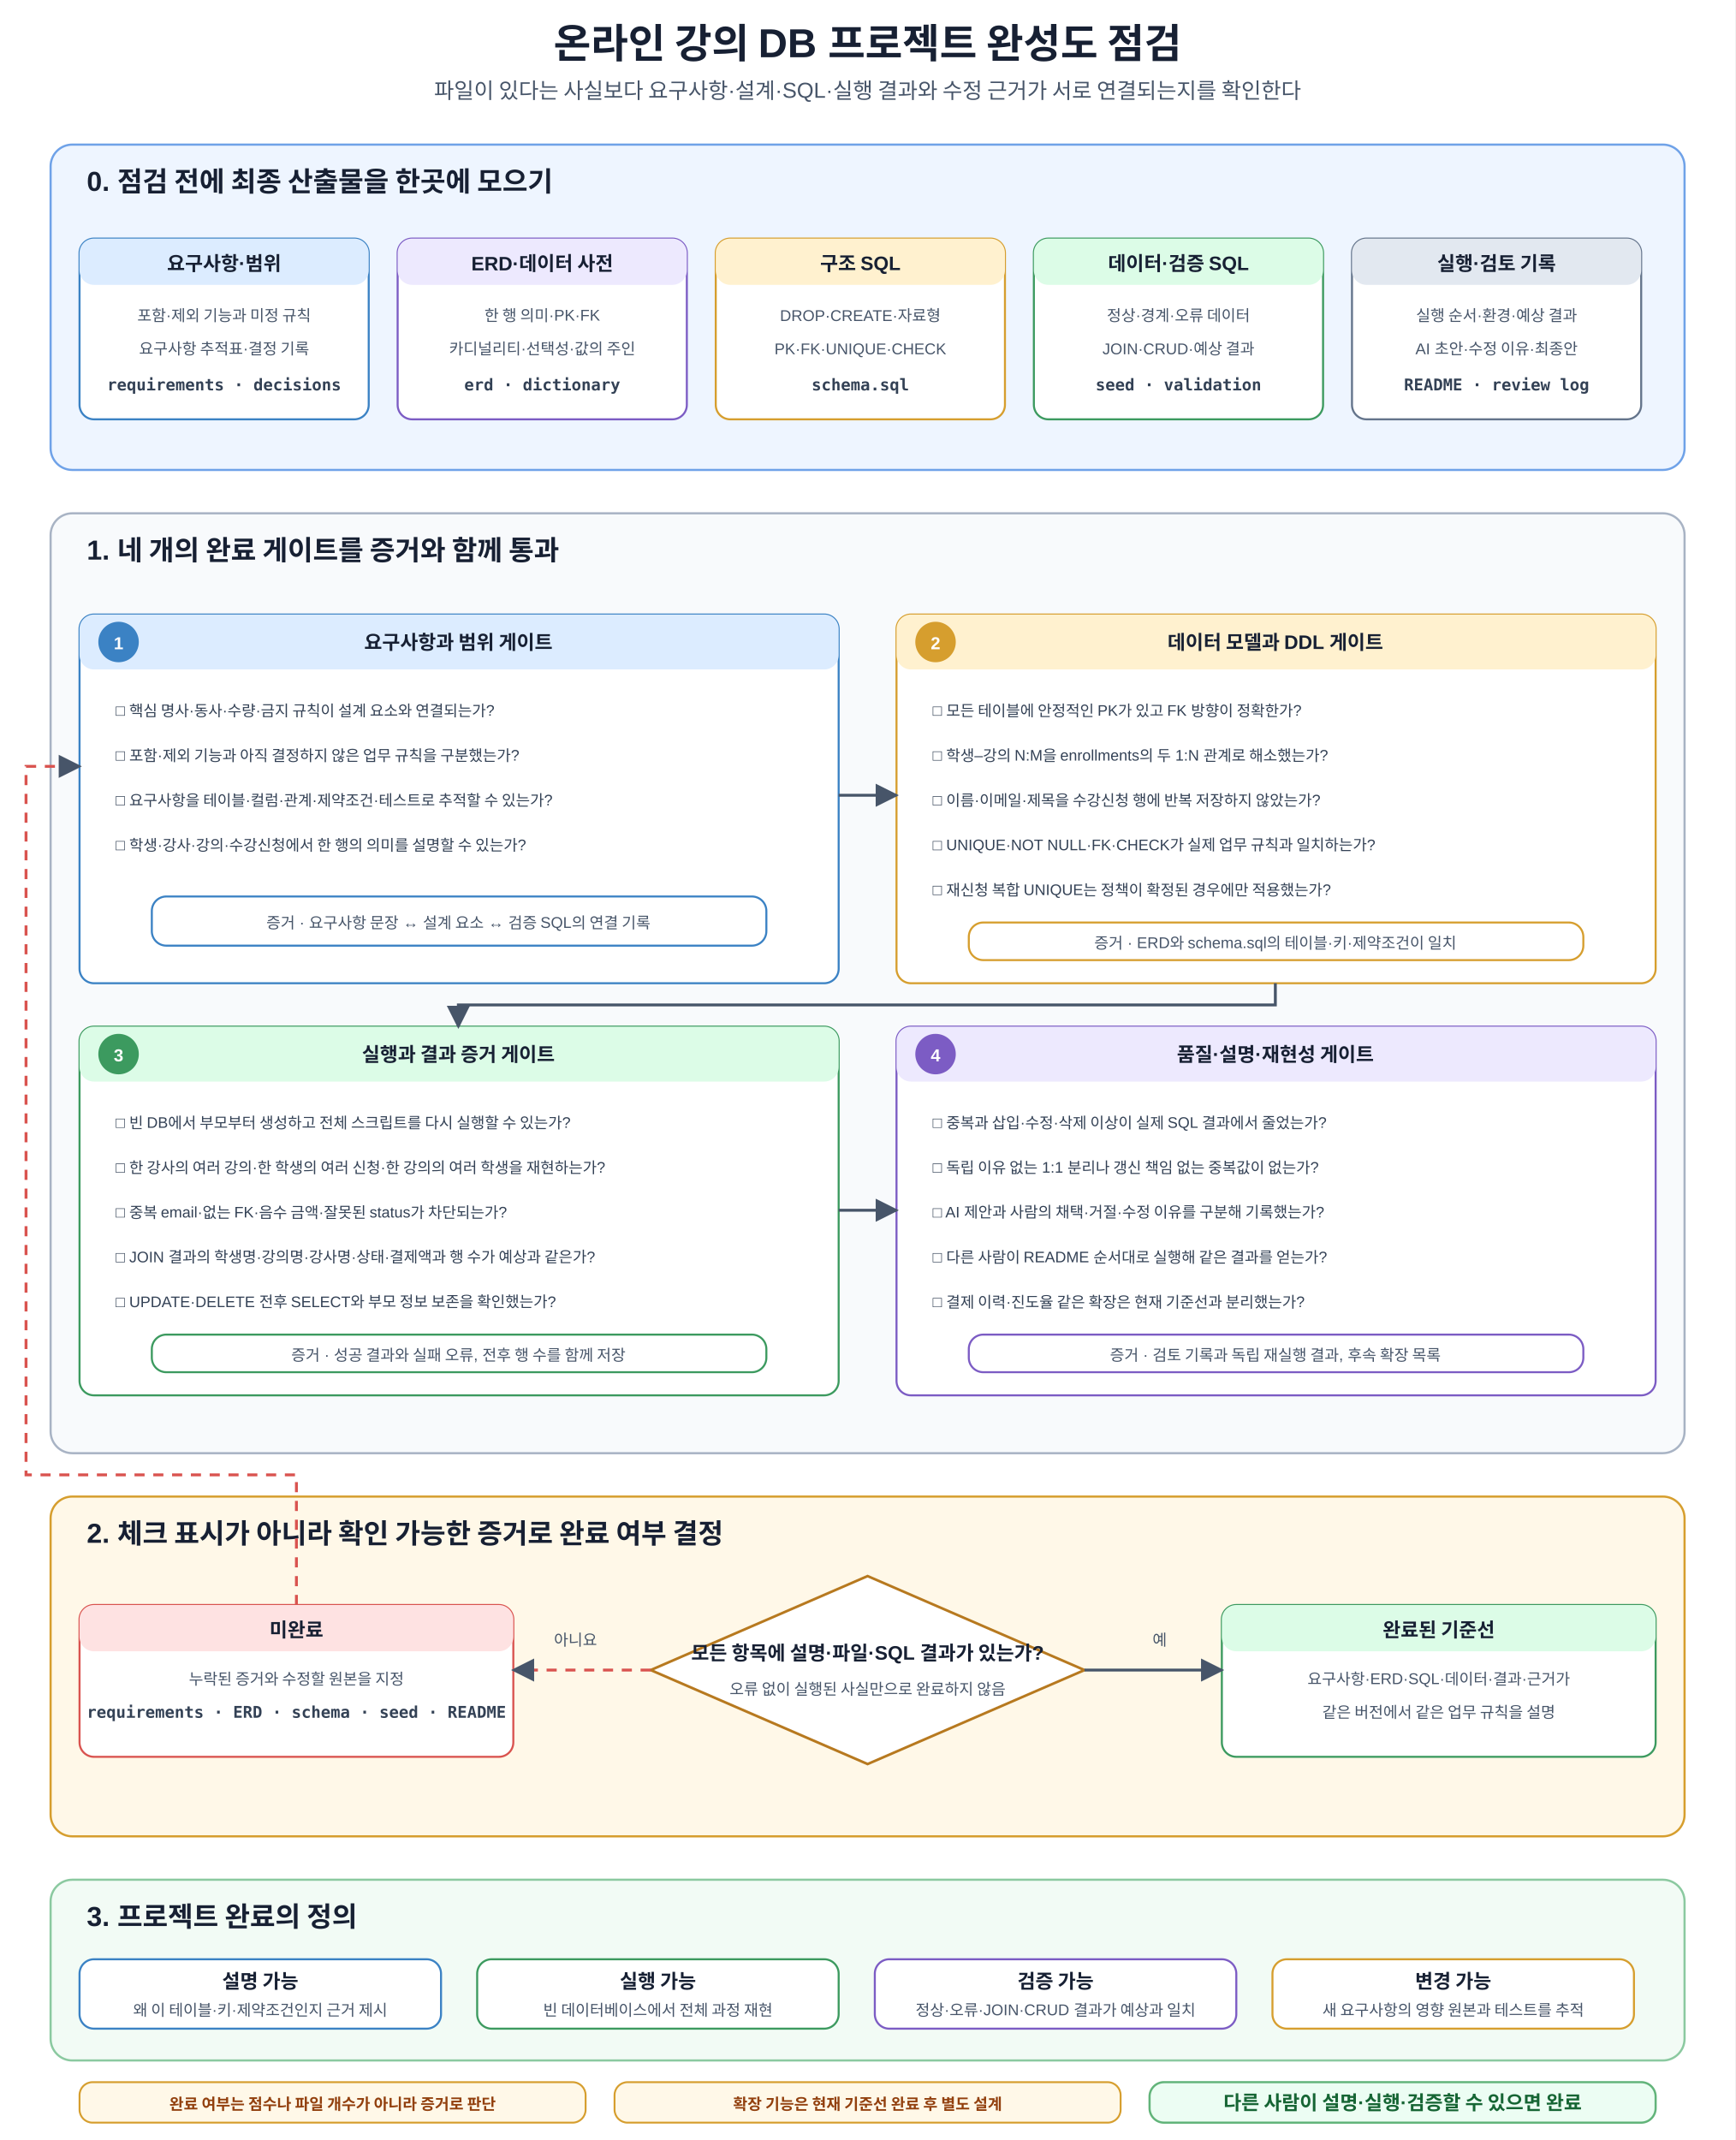
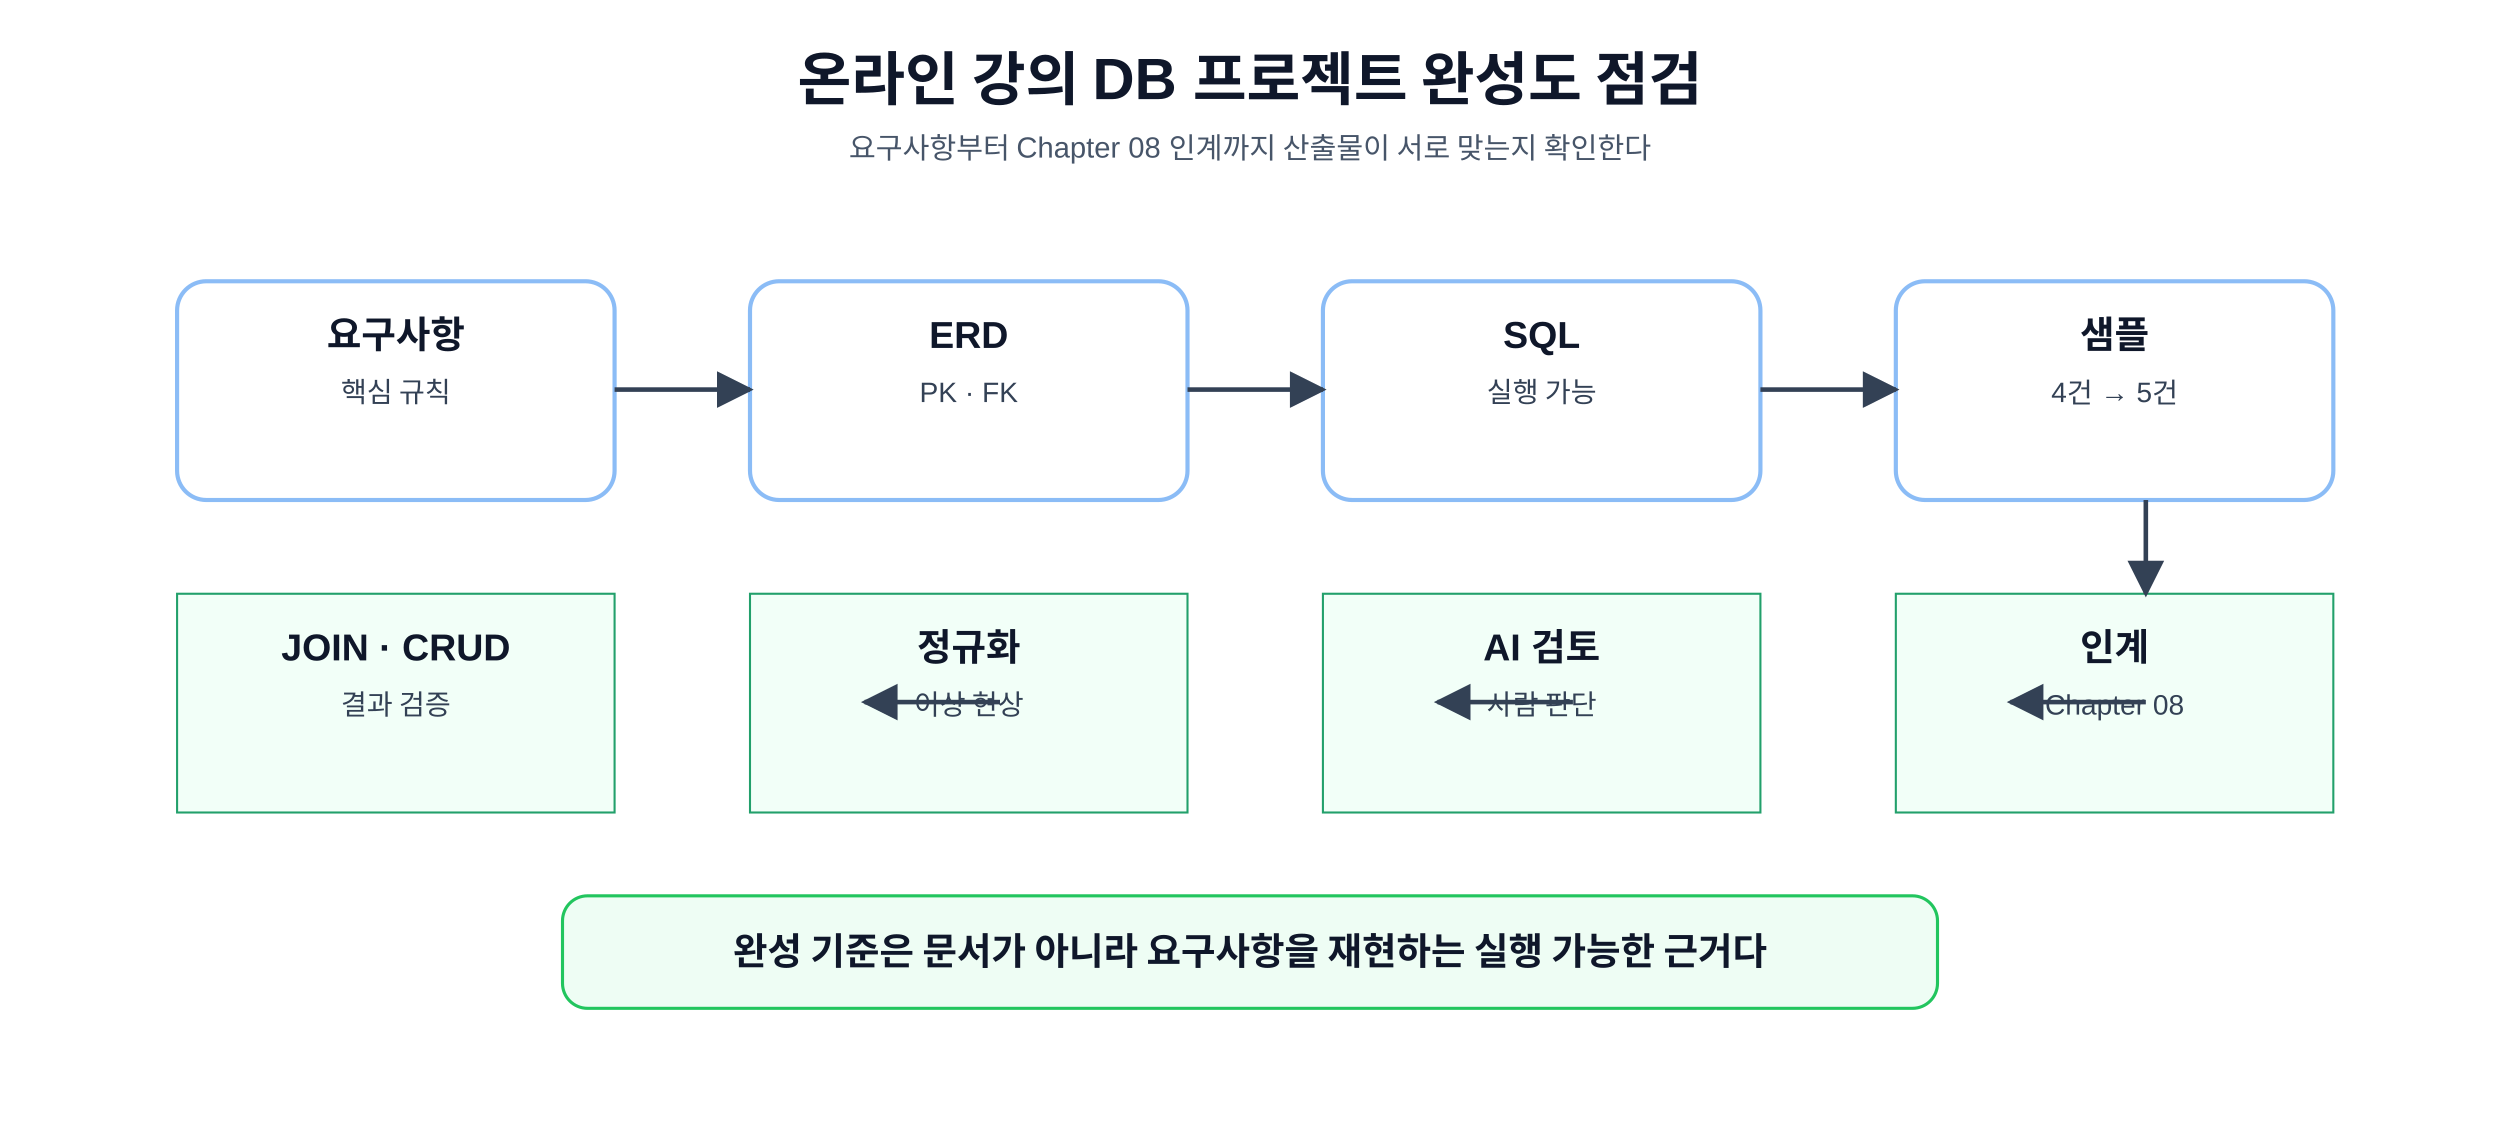
- <svg xmlns="http://www.w3.org/2000/svg" width="1200" height="1480" viewBox="0 0 1200 1480" role="img" aria-labelledby="title desc">
+ <svg xmlns="http://www.w3.org/2000/svg" width="100%" viewBox="0 0 1200 540" role="img" aria-labelledby="title desc">
  <defs>
-     <marker id="a" viewBox="0 0 10 10" refX="9" refY="5" markerWidth="8" markerHeight="8" orient="auto">
-       <path d="M0 0L10 5L0 10z" fill="#475569" />
+     <marker id="arrow" viewBox="0 0 10 10" refX="9" refY="5" markerWidth="8" markerHeight="8" orient="auto">
+       <path d="M0 0L10 5L0 10Z" fill="#334155" />
    </marker>
    <style>
-       text{font-family:Malgun Gothic,Apple SD Gothic Neo,Noto Sans KR,Arial,sans-serif;fill:#172033}
-       .t{font-size:28px;font-weight:700;text-anchor:middle}.s{font-size:15px;text-anchor:middle;fill:#475569}
-       .panel{stroke-width:1.5;rx:15}.outputs{fill:#eef5ff;stroke:#6fa2e8}.gates{fill:#f8fafc;stroke:#a8b3c4}.decisionPanel{fill:#fff8e8;stroke:#d69e2e}.done{fill:#f2fbf5;stroke:#8bc9a0}
-       .pt{font-size:19px;font-weight:700}.box{fill:#fff;stroke-width:1.4;rx:10}.blue{stroke:#3b82c4}.orange{stroke:#d69e2e}.green{stroke:#3c9a5f}.purple{stroke:#7c5cc4}.red{stroke:#d9534f}.gray{stroke:#64748b}
-       .h{font-size:13.5px;font-weight:700;text-anchor:middle}.m{font-size:10.8px;text-anchor:middle;fill:#475569}.code{font-family:Consolas,D2Coding,monospace;font-size:11.2px;font-weight:700;text-anchor:middle;fill:#334155}
-       .arr{stroke:#475569;stroke-width:2;fill:none;marker-end:url(#a)}.back{stroke:#d9534f;stroke-width:2;fill:none;stroke-dasharray:7 6;marker-end:url(#a)}
-       .tagB{fill:#dcecff}.tagO{fill:#fff1cf}.tagG{fill:#dcfce7}.tagP{fill:#ede9fe}.tagR{fill:#fee2e2}.tagX{fill:#e2e8f0}
-       .check{font-size:10.6px;fill:#334155}.num{font-size:12px;font-weight:700;text-anchor:middle;fill:#fff}.nB{fill:#3b82c4}.nO{fill:#d69e2e}.nG{fill:#3c9a5f}.nP{fill:#7c5cc4}
-       .decision{fill:#fff;stroke:#b7791f;stroke-width:1.8}.dt{font-size:13.5px;font-weight:700;text-anchor:middle}
-       .note{fill:#fff8e8;stroke:#d69e2e;stroke-width:1.3;rx:9}.nt{font-size:10.8px;font-weight:700;text-anchor:middle;fill:#92400e}.core{fill:#ecfdf3;stroke:#62b47a;stroke-width:1.5;rx:10}.cv{font-size:13.5px;font-weight:700;text-anchor:middle;fill:#166534}
-     </style>
+ text{font-family:"Malgun Gothic", "Apple SD Gothic Neo", "Noto Sans KR", Arial, sans-serif;fill:#0f172a} .title{font-size:28px;font-weight:700;text-anchor:middle} .sub{font-size:14px;fill:#475569;text-anchor:middle} .box{fill:#fff;stroke:#8bbcf6;stroke-width:2;rx:14} .green{stroke:#22a06b;fill:#f2fff8} .orange{stroke:#f59e0b;fill:#fff8eb} .purple{stroke:#8b5cf6;fill:#f7f3ff} .head{font-size:18px;font-weight:700;text-anchor:middle} .body{font-size:13.5px;text-anchor:middle;fill:#334155} .code{font-family:Consolas, D2Coding, "Courier New", monospace;font-size:13px;font-weight:700;text-anchor:middle;fill:#1d4ed8} .arrow{stroke:#334155;stroke-width:2.2;fill:none;marker-end:url(#arrow)} .dash{stroke:#ef4444;stroke-width:2;fill:none;stroke-dasharray:7 6;marker-end:url(#arrow)} .tag{font-size:12px;font-weight:700;fill:#2563eb;text-anchor:middle} .pk{fill:#dbeafe;stroke:#2563eb;stroke-width:1.4} .fk{fill:#ffedd5;stroke:#f97316;stroke-width:1.4} .note{fill:#eefdf4;stroke:#22c55e;stroke-width:1.5;rx:12} .small{font-size:12.5px;text-anchor:middle;fill:#334155}
+ </style>
  </defs>
-   <rect width="1200" height="1480" fill="#fff" />
-   <text x="600" y="40" class="t">온라인 강의 DB 프로젝트 완성도 점검</text>
-   <text x="600" y="68" class="s">파일이 있다는 사실보다 요구사항·설계·SQL·실행 결과와 수정 근거가 서로 연결되는지를 확인한다</text>
-   <rect x="35" y="100" width="1130" height="225" class="panel outputs" />
-   <text x="60" y="132" class="pt">0. 점검 전에 최종 산출물을 한곳에 모으기</text>
-   <rect x="55" y="165" width="200" height="125" class="box blue" />
-   <rect x="55" y="165" width="200" height="32" class="tagB" rx="10" />
-   <text x="155" y="187" class="h">요구사항·범위</text>
-   <text x="155" y="222" class="m">포함·제외 기능과 미정 규칙</text>
-   <text x="155" y="245" class="m">요구사항 추적표·결정 기록</text>
-   <text x="155" y="270" class="code">requirements · decisions</text>
-   <rect x="275" y="165" width="200" height="125" class="box purple" />
-   <rect x="275" y="165" width="200" height="32" class="tagP" rx="10" />
-   <text x="375" y="187" class="h">ERD·데이터 사전</text>
-   <text x="375" y="222" class="m">한 행 의미·PK·FK</text>
-   <text x="375" y="245" class="m">카디널리티·선택성·값의 주인</text>
-   <text x="375" y="270" class="code">erd · dictionary</text>
-   <rect x="495" y="165" width="200" height="125" class="box orange" />
-   <rect x="495" y="165" width="200" height="32" class="tagO" rx="10" />
-   <text x="595" y="187" class="h">구조 SQL</text>
-   <text x="595" y="222" class="m">DROP·CREATE·자료형</text>
-   <text x="595" y="245" class="m">PK·FK·UNIQUE·CHECK</text>
-   <text x="595" y="270" class="code">schema.sql</text>
-   <rect x="715" y="165" width="200" height="125" class="box green" />
-   <rect x="715" y="165" width="200" height="32" class="tagG" rx="10" />
-   <text x="815" y="187" class="h">데이터·검증 SQL</text>
-   <text x="815" y="222" class="m">정상·경계·오류 데이터</text>
-   <text x="815" y="245" class="m">JOIN·CRUD·예상 결과</text>
-   <text x="815" y="270" class="code">seed · validation</text>
-   <rect x="935" y="165" width="200" height="125" class="box gray" />
-   <rect x="935" y="165" width="200" height="32" class="tagX" rx="10" />
-   <text x="1035" y="187" class="h">실행·검토 기록</text>
-   <text x="1035" y="222" class="m">실행 순서·환경·예상 결과</text>
-   <text x="1035" y="245" class="m">AI 초안·수정 이유·최종안</text>
-   <text x="1035" y="270" class="code">README · review log</text>
-   <rect x="35" y="355" width="1130" height="650" class="panel gates" />
-   <text x="60" y="387" class="pt">1. 네 개의 완료 게이트를 증거와 함께 통과</text>
-   <rect x="55" y="425" width="525" height="255" class="box blue" />
-   <rect x="55" y="425" width="525" height="38" class="tagB" rx="10" />
-   <circle cx="82" cy="444" r="14" class="nB" />
-   <text x="82" y="449" class="num">1</text>
-   <text x="317" y="449" class="h">요구사항과 범위 게이트</text>
-   <text x="80" y="495" class="check">□ 핵심 명사·동사·수량·금지 규칙이 설계 요소와 연결되는가?</text>
-   <text x="80" y="526" class="check">□ 포함·제외 기능과 아직 결정하지 않은 업무 규칙을 구분했는가?</text>
-   <text x="80" y="557" class="check">□ 요구사항을 테이블·컬럼·관계·제약조건·테스트로 추적할 수 있는가?</text>
-   <text x="80" y="588" class="check">□ 학생·강사·강의·수강신청에서 한 행의 의미를 설명할 수 있는가?</text>
-   <rect x="105" y="620" width="425" height="34" class="box blue" />
-   <text x="317" y="642" class="m">증거 · 요구사항 문장 ↔ 설계 요소 ↔ 검증 SQL의 연결 기록</text>
-   <rect x="620" y="425" width="525" height="255" class="box orange" />
-   <rect x="620" y="425" width="525" height="38" class="tagO" rx="10" />
-   <circle cx="647" cy="444" r="14" class="nO" />
-   <text x="647" y="449" class="num">2</text>
-   <text x="882" y="449" class="h">데이터 모델과 DDL 게이트</text>
-   <text x="645" y="495" class="check">□ 모든 테이블에 안정적인 PK가 있고 FK 방향이 정확한가?</text>
-   <text x="645" y="526" class="check">□ 학생–강의 N:M을 enrollments의 두 1:N 관계로 해소했는가?</text>
-   <text x="645" y="557" class="check">□ 이름·이메일·제목을 수강신청 행에 반복 저장하지 않았는가?</text>
-   <text x="645" y="588" class="check">□ UNIQUE·NOT NULL·FK·CHECK가 실제 업무 규칙과 일치하는가?</text>
-   <text x="645" y="619" class="check">□ 재신청 복합 UNIQUE는 정책이 확정된 경우에만 적용했는가?</text>
-   <rect x="670" y="638" width="425" height="26" class="box orange" />
-   <text x="882" y="656" class="m">증거 · ERD와 schema.sql의 테이블·키·제약조건이 일치</text>
-   <rect x="55" y="710" width="525" height="255" class="box green" />
-   <rect x="55" y="710" width="525" height="38" class="tagG" rx="10" />
-   <circle cx="82" cy="729" r="14" class="nG" />
-   <text x="82" y="734" class="num">3</text>
-   <text x="317" y="734" class="h">실행과 결과 증거 게이트</text>
-   <text x="80" y="780" class="check">□ 빈 DB에서 부모부터 생성하고 전체 스크립트를 다시 실행할 수 있는가?</text>
-   <text x="80" y="811" class="check">□ 한 강사의 여러 강의·한 학생의 여러 신청·한 강의의 여러 학생을 재현하는가?</text>
-   <text x="80" y="842" class="check">□ 중복 email·없는 FK·음수 금액·잘못된 status가 차단되는가?</text>
-   <text x="80" y="873" class="check">□ JOIN 결과의 학생명·강의명·강사명·상태·결제액과 행 수가 예상과 같은가?</text>
-   <text x="80" y="904" class="check">□ UPDATE·DELETE 전후 SELECT와 부모 정보 보존을 확인했는가?</text>
-   <rect x="105" y="923" width="425" height="26" class="box green" />
-   <text x="317" y="941" class="m">증거 · 성공 결과와 실패 오류, 전후 행 수를 함께 저장</text>
-   <rect x="620" y="710" width="525" height="255" class="box purple" />
-   <rect x="620" y="710" width="525" height="38" class="tagP" rx="10" />
-   <circle cx="647" cy="729" r="14" class="nP" />
-   <text x="647" y="734" class="num">4</text>
-   <text x="882" y="734" class="h">품질·설명·재현성 게이트</text>
-   <text x="645" y="780" class="check">□ 중복과 삽입·수정·삭제 이상이 실제 SQL 결과에서 줄었는가?</text>
-   <text x="645" y="811" class="check">□ 독립 이유 없는 1:1 분리나 갱신 책임 없는 중복값이 없는가?</text>
-   <text x="645" y="842" class="check">□ AI 제안과 사람의 채택·거절·수정 이유를 구분해 기록했는가?</text>
-   <text x="645" y="873" class="check">□ 다른 사람이 README 순서대로 실행해 같은 결과를 얻는가?</text>
-   <text x="645" y="904" class="check">□ 결제 이력·진도율 같은 확장은 현재 기준선과 분리했는가?</text>
-   <rect x="670" y="923" width="425" height="26" class="box purple" />
-   <text x="882" y="941" class="m">증거 · 검토 기록과 독립 재실행 결과, 후속 확장 목록</text>
-   <path d="M580 550H620" class="arr" />
-   <path d="M882 680V695H317V710" class="arr" />
-   <path d="M580 837H620" class="arr" />
-   <rect x="35" y="1035" width="1130" height="235" class="panel decisionPanel" />
-   <text x="60" y="1067" class="pt">2. 체크 표시가 아니라 확인 가능한 증거로 완료 여부 결정</text>
-   <rect x="55" y="1110" width="300" height="105" class="box red" />
-   <rect x="55" y="1110" width="300" height="32" class="tagR" rx="10" />
-   <text x="205" y="1132" class="h">미완료</text>
-   <text x="205" y="1165" class="m">누락된 증거와 수정할 원본을 지정</text>
-   <text x="205" y="1188" class="code">requirements · ERD · schema · seed · README</text>
-   <polygon points="600,1090 750,1155 600,1220 450,1155" class="decision" />
-   <text x="600" y="1148" class="dt">모든 항목에 설명·파일·SQL 결과가 있는가?</text>
-   <text x="600" y="1172" class="m">오류 없이 실행된 사실만으로 완료하지 않음</text>
-   <rect x="845" y="1110" width="300" height="105" class="box green" />
-   <rect x="845" y="1110" width="300" height="32" class="tagG" rx="10" />
-   <text x="995" y="1132" class="h">완료된 기준선</text>
-   <text x="995" y="1165" class="m">요구사항·ERD·SQL·데이터·결과·근거가</text>
-   <text x="995" y="1188" class="m">같은 버전에서 같은 업무 규칙을 설명</text>
-   <path d="M450 1155H355" class="back" />
-   <path d="M750 1155H845" class="arr" />
-   <path d="M205 1110V1020H18V530H55" class="back" />
-   <text x="398" y="1138" class="m">아니요</text>
-   <text x="802" y="1138" class="m">예</text>
-   <rect x="35" y="1300" width="1130" height="125" class="panel done" />
-   <text x="60" y="1332" class="pt">3. 프로젝트 완료의 정의</text>
-   <rect x="55" y="1355" width="250" height="48" class="box blue" />
-   <text x="180" y="1375" class="h">설명 가능</text>
-   <text x="180" y="1394" class="m">왜 이 테이블·키·제약조건인지 근거 제시</text>
-   <rect x="330" y="1355" width="250" height="48" class="box green" />
-   <text x="455" y="1375" class="h">실행 가능</text>
-   <text x="455" y="1394" class="m">빈 데이터베이스에서 전체 과정 재현</text>
-   <rect x="605" y="1355" width="250" height="48" class="box purple" />
-   <text x="730" y="1375" class="h">검증 가능</text>
-   <text x="730" y="1394" class="m">정상·오류·JOIN·CRUD 결과가 예상과 일치</text>
-   <rect x="880" y="1355" width="250" height="48" class="box orange" />
-   <text x="1005" y="1375" class="h">변경 가능</text>
-   <text x="1005" y="1394" class="m">새 요구사항의 영향 원본과 테스트를 추적</text>
-   <rect x="55" y="1440" width="350" height="28" class="note" />
-   <text x="230" y="1459" class="nt">완료 여부는 점수나 파일 개수가 아니라 증거로 판단</text>
-   <rect x="425" y="1440" width="350" height="28" class="note" />
-   <text x="600" y="1459" class="nt">확장 기능은 현재 기준선 완료 후 별도 설계</text>
-   <rect x="795" y="1440" width="350" height="28" class="core" />
-   <text x="970" y="1459" class="cv">다른 사람이 설명·실행·검증할 수 있으면 완료</text>
+   <rect width="1200" height="540" fill="#ffffff" />
+   <text x="600" y="48" class="title">온라인 강의 DB 프로젝트 완성도 점검</text>
+   <text x="600" y="76" class="sub">요구사항부터 Chapter 08 인계까지 산출물이 서로 맞는지 확인한다</text>
+   <rect x="85" y="135" width="210" height="105" class="box" />
+   <text x="190.0" y="167" class="head">요구사항</text>
+   <text x="190.0" y="193" class="body">핵심 규칙</text>
+   <rect x="360" y="135" width="210" height="105" class="box" />
+   <text x="465.0" y="167" class="head">ERD</text>
+   <text x="465.0" y="193" class="body">PK · FK</text>
+   <rect x="635" y="135" width="210" height="105" class="box" />
+   <text x="740.0" y="167" class="head">SQL</text>
+   <text x="740.0" y="193" class="body">실행 가능</text>
+   <rect x="910" y="135" width="210" height="105" class="box" />
+   <text x="1015.0" y="167" class="head">샘플</text>
+   <text x="1015.0" y="193" class="body">4건 → 5건</text>
+   <rect x="85" y="285" width="210" height="105" class="green" />
+   <text x="190.0" y="317" class="head">JOIN · CRUD</text>
+   <text x="190.0" y="343" class="body">결과 검증</text>
+   <rect x="360" y="285" width="210" height="105" class="green" />
+   <text x="465.0" y="317" class="head">정규화</text>
+   <text x="465.0" y="343" class="body">이상 현상</text>
+   <rect x="635" y="285" width="210" height="105" class="green" />
+   <text x="740.0" y="317" class="head">AI 검토</text>
+   <text x="740.0" y="343" class="body">사람 판단</text>
+   <rect x="910" y="285" width="210" height="105" class="green" />
+   <text x="1015.0" y="317" class="head">인계</text>
+   <text x="1015.0" y="343" class="body">Chapter 08</text>
+   <path d="M295 187 L360 187" class="arrow" />
+   <path d="M570 187 L635 187" class="arrow" />
+   <path d="M845 187 L910 187" class="arrow" />
+   <path d="M1030 240 L1030 285" class="arrow" />
+   <path d="M1030 337 L965 337" class="arrow" />
+   <path d="M755 337 L690 337" class="arrow" />
+   <path d="M480 337 L415 337" class="arrow" />
+   <rect x="270" y="430" width="660" height="54" class="note" />
+   <text x="600" y="463" class="head">완성 기준은 문서가 아니라 요구사항을 재현하는 실행 가능한 근거다</text>
</svg>
